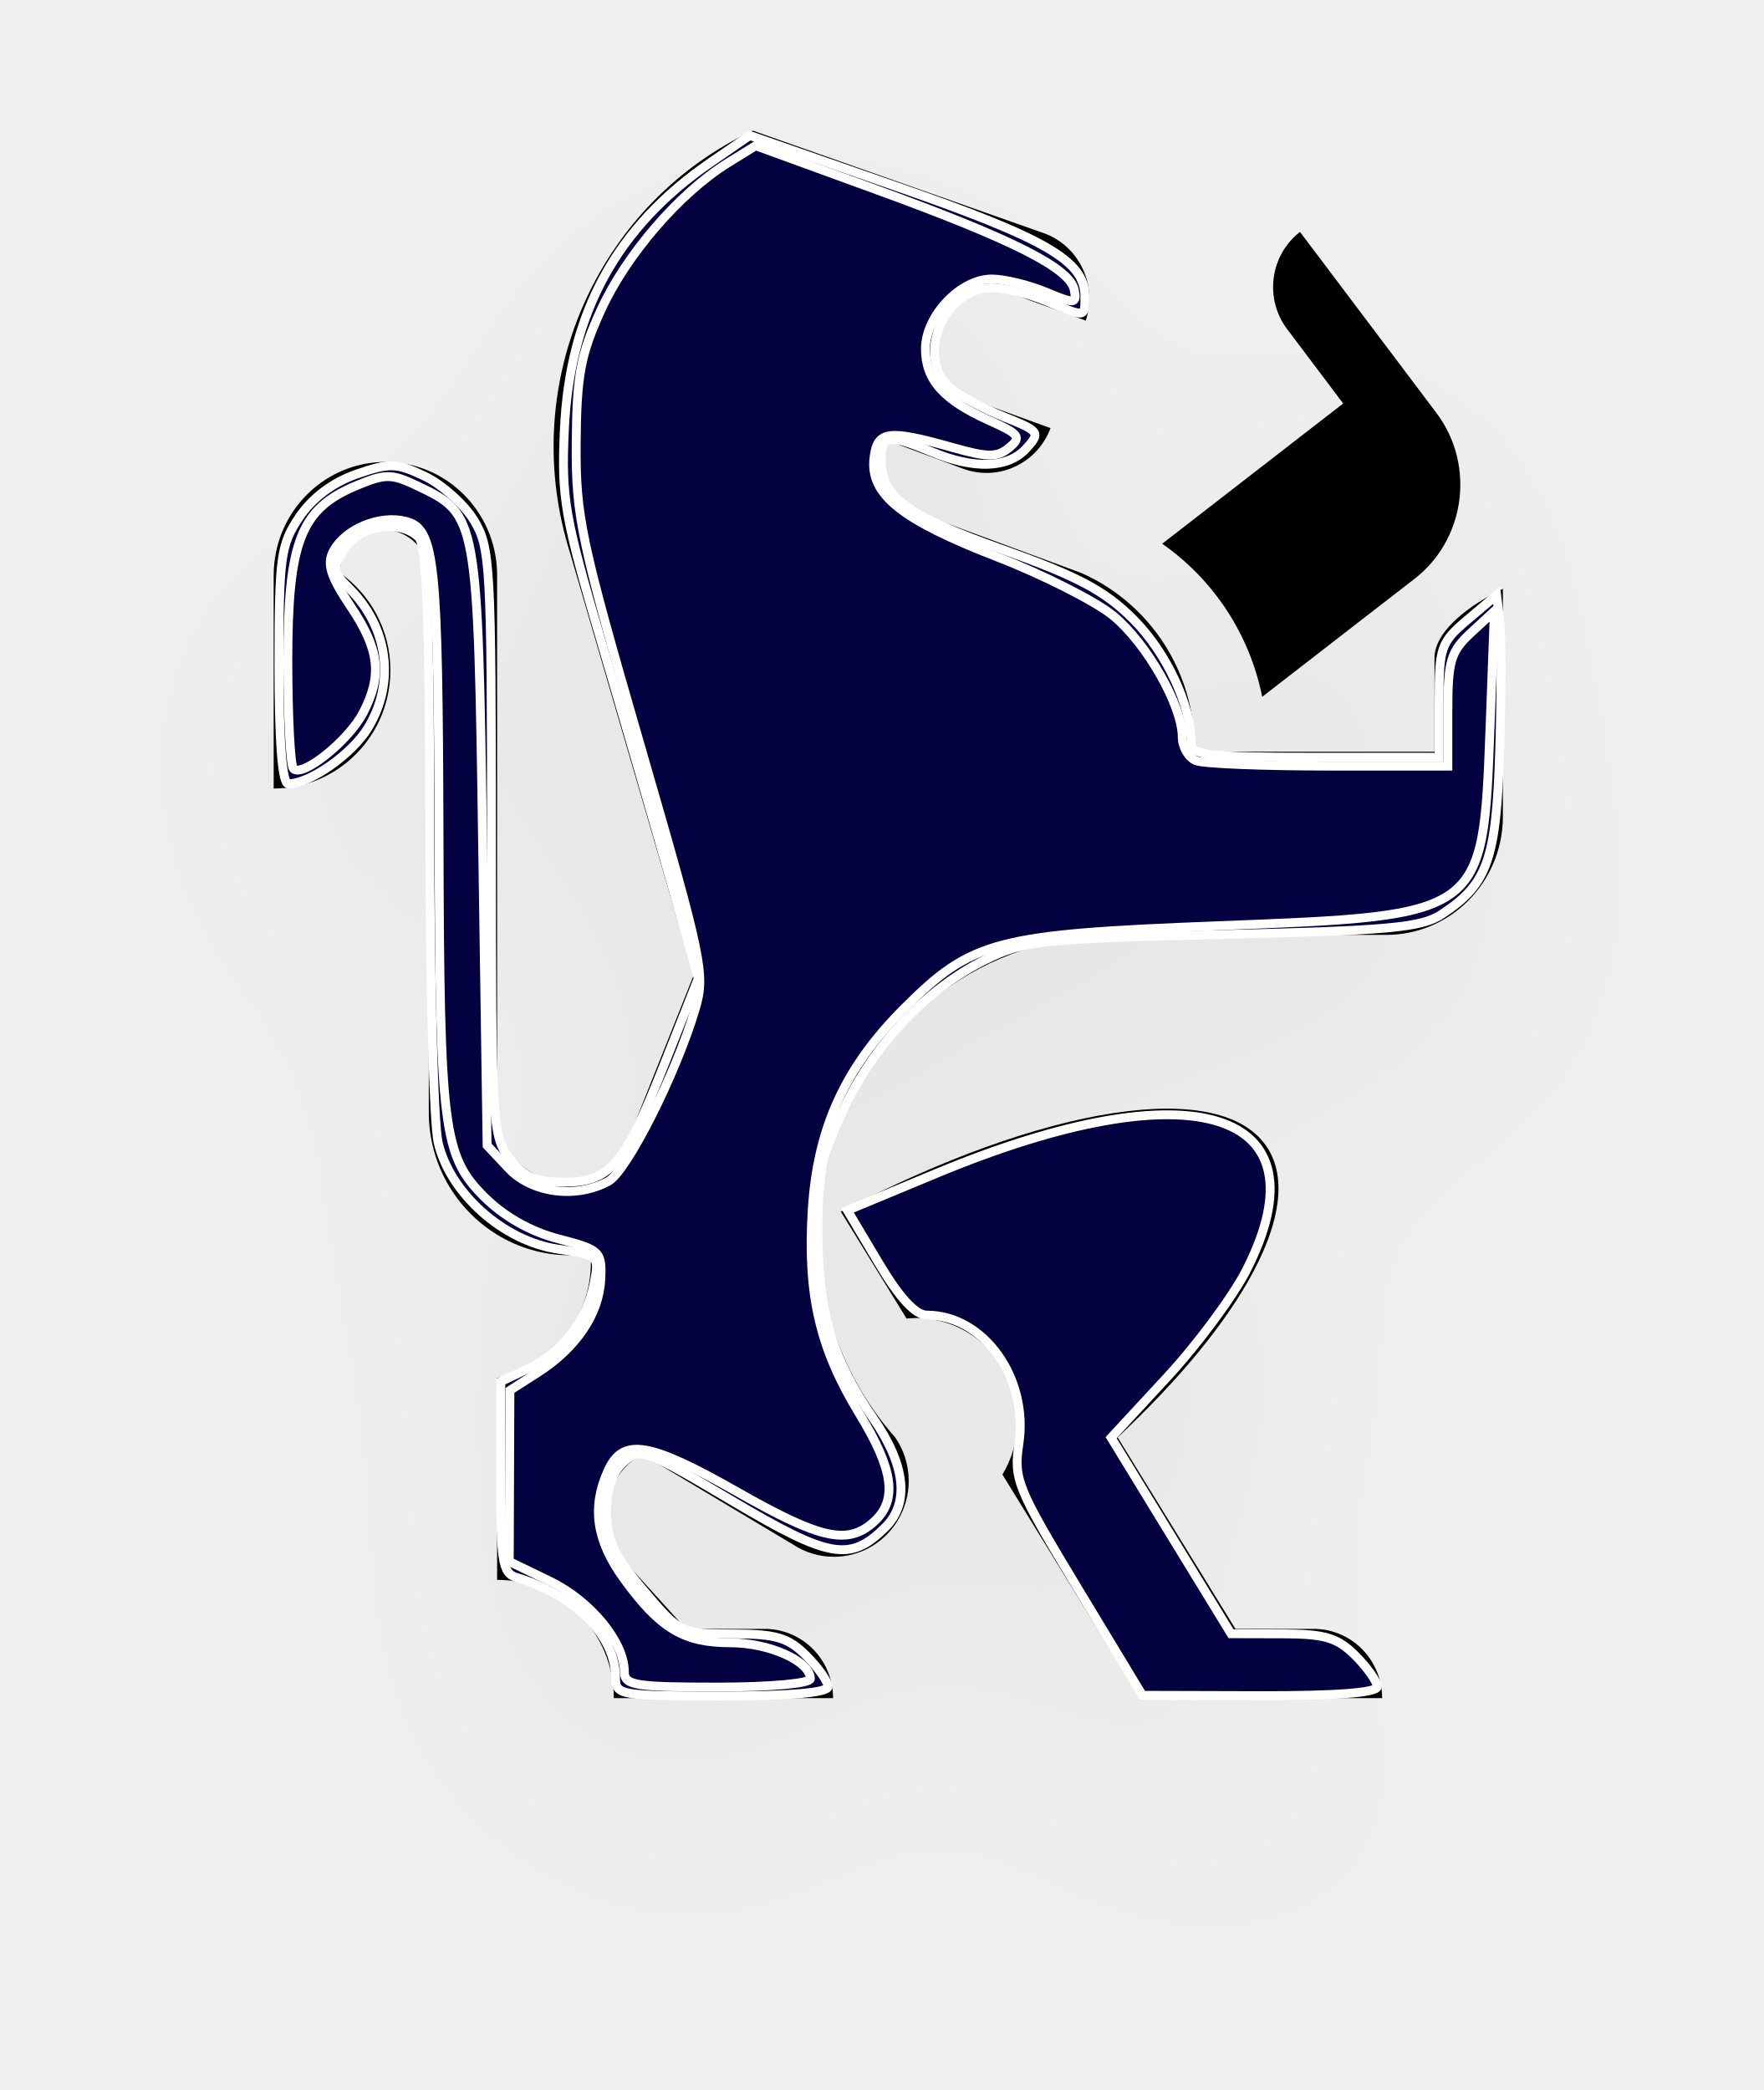
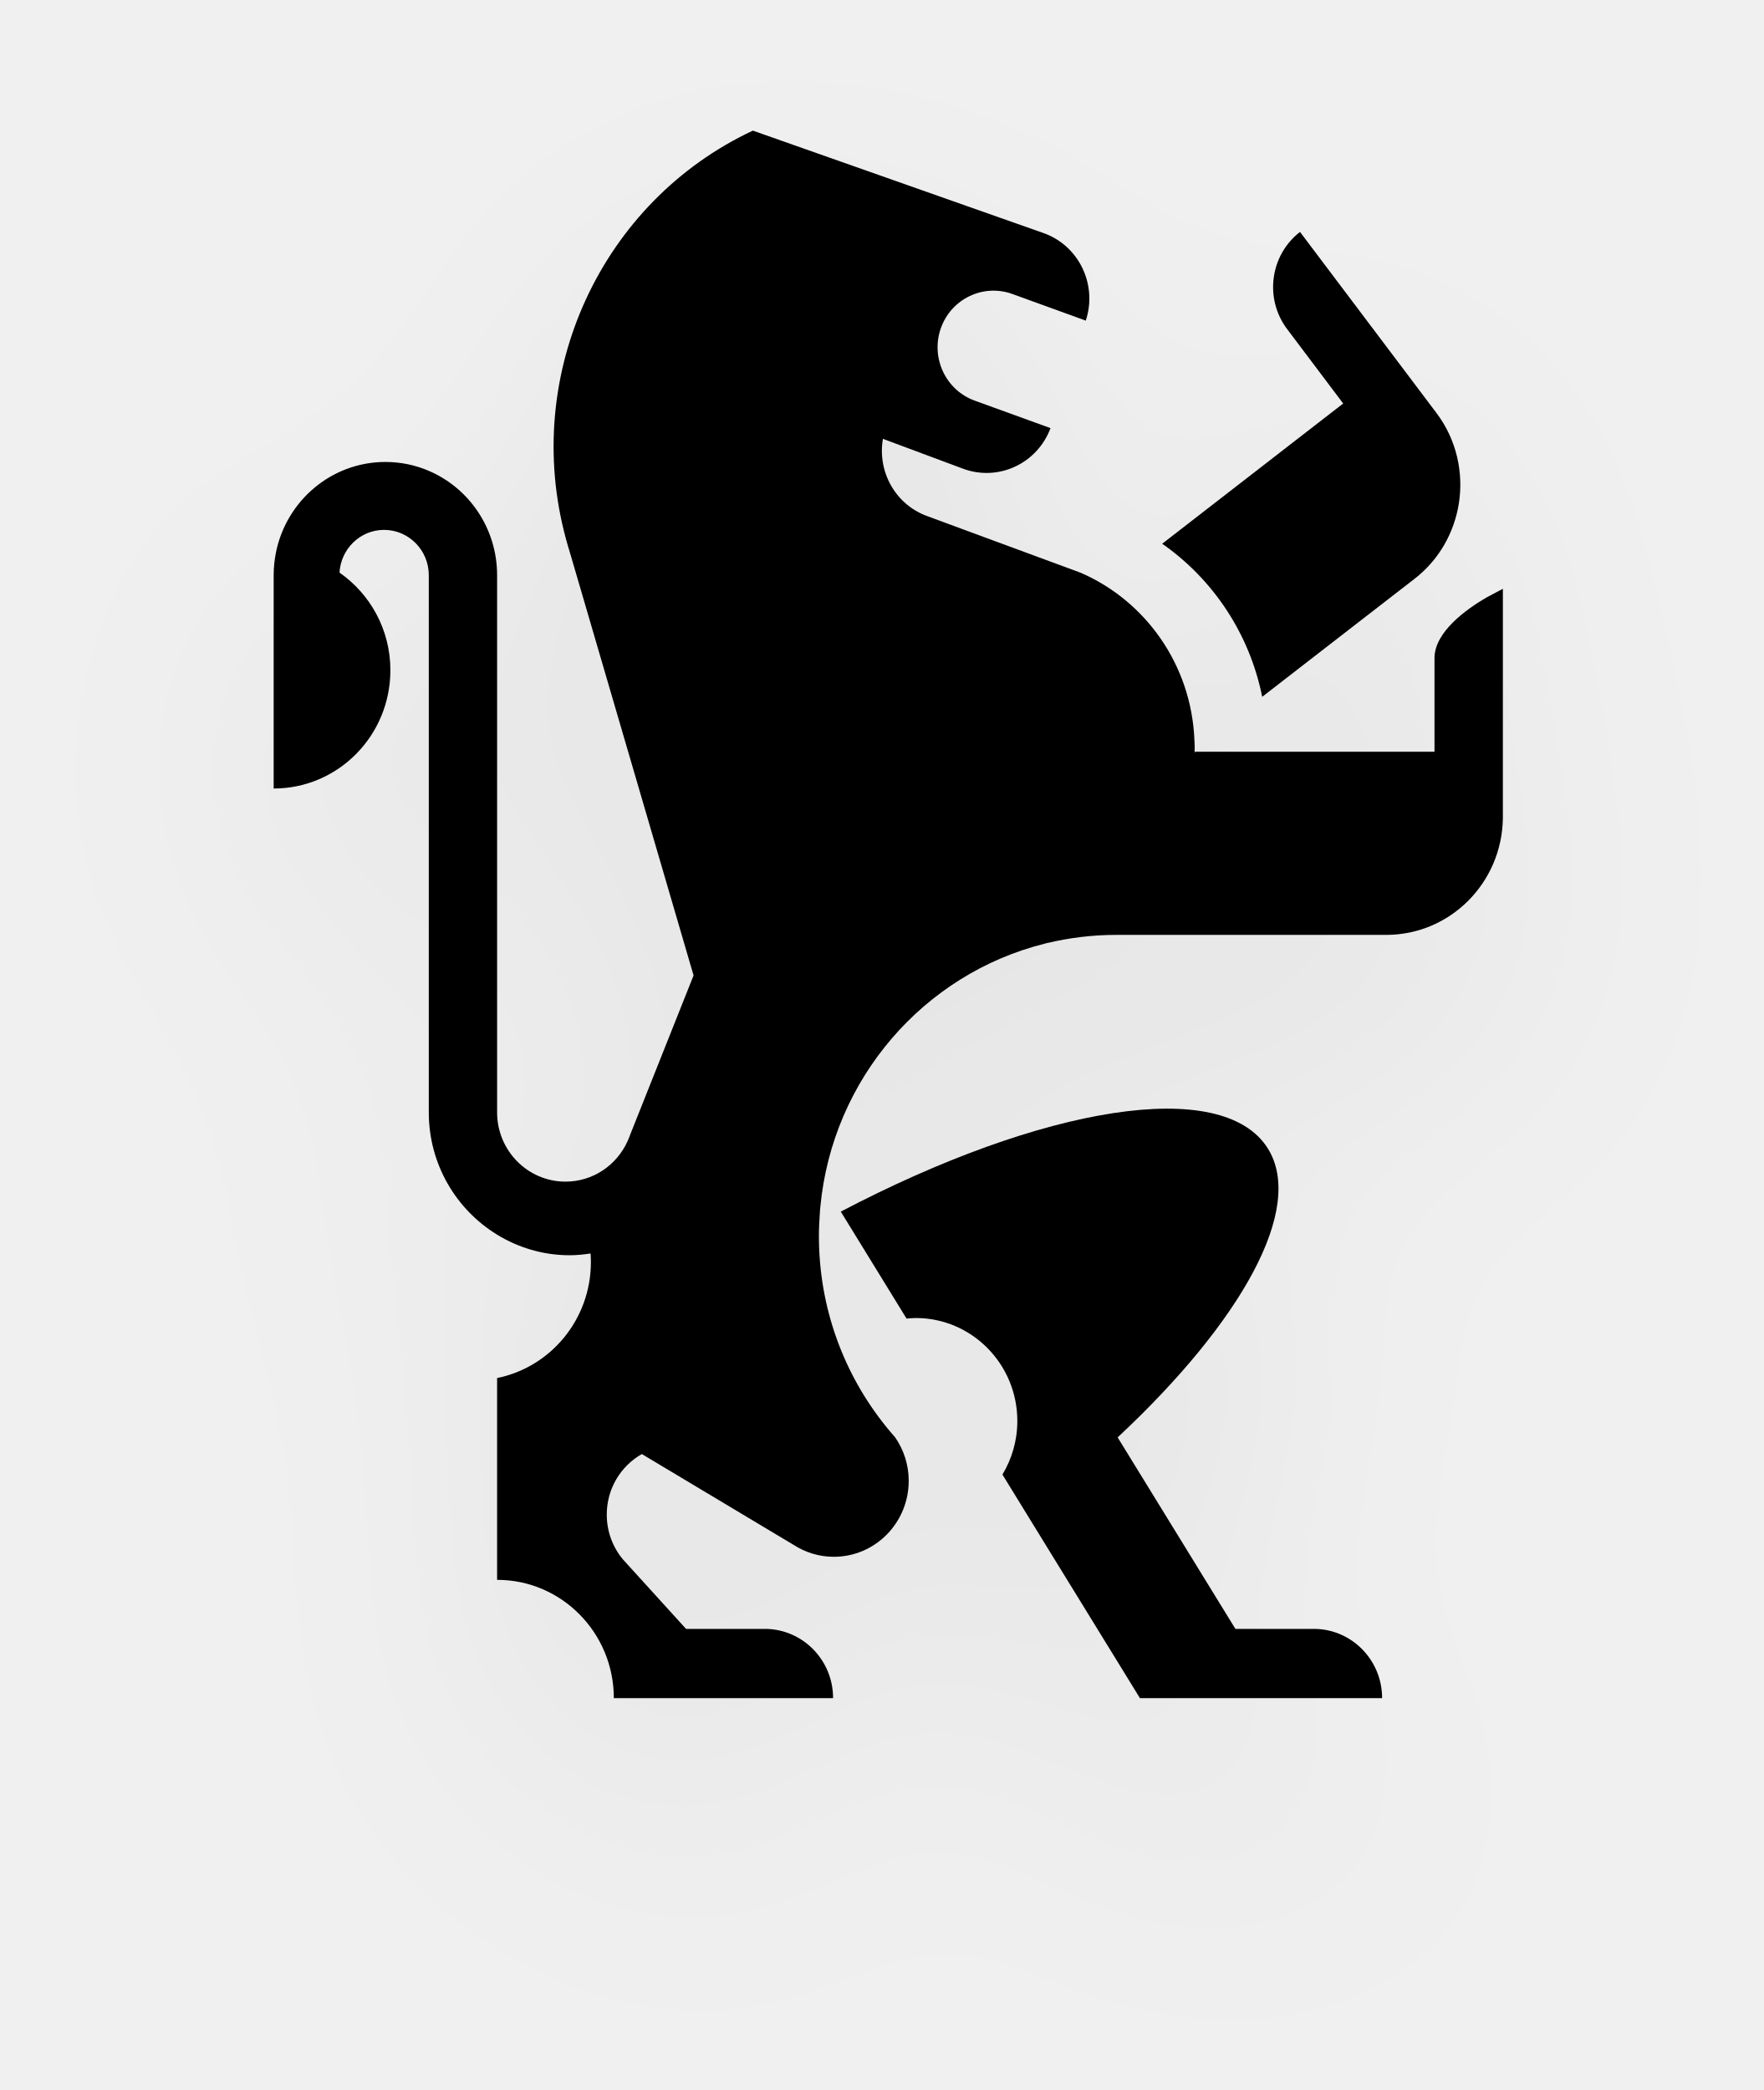
<svg xmlns="http://www.w3.org/2000/svg" width="27px" height="32px" viewBox="0 0 27 32" version="1.1" id="svg3">
  <defs id="defs2">
    <filter x="-0.255" y="-0.2" width="1.51" height="1.483" filterUnits="objectBoundingBox" id="filter-1">
      <feOffset dx="0" dy="2" in="SourceAlpha" result="shadowOffsetOuter1" id="feOffset1" />
      <feGaussianBlur stdDeviation="2" in="shadowOffsetOuter1" result="shadowBlurOuter1" id="feGaussianBlur1" />
      <feColorMatrix values="0 0 0 0 0   0 0 0 0 0   0 0 0 0 0  0 0 0 0.05 0" type="matrix" in="shadowBlurOuter1" result="shadowMatrixOuter1" id="feColorMatrix1" />
      <feMerge id="feMerge2">
        <feMergeNode in="shadowMatrixOuter1" id="feMergeNode1" />
        <feMergeNode in="SourceGraphic" id="feMergeNode2" />
      </feMerge>
    </filter>
  </defs>
  <g id="OPt-2" stroke="none" stroke-width="1" fill="none" fill-rule="evenodd">
    <g id="prog2_pro3_Mobile-Portrait_opt2-Copy-2" transform="translate(-10, -15)" fill="#000000">
      <g id="nav">
        <g id="Group-6" filter="url(#filter-1)">
          <g id="ic_home" transform="translate(14, 17)">
            <g id="Group" transform="translate(9.6, 12) scale(-1, 1) translate(-9.6, -12) ">
              <path d="M1.542,6.862 L2.436,7.554 L3.875,8.669 C4.069,7.7 4.63,6.867 5.406,6.325 L2.635,4.178 L3.493,3.039 C3.844,2.573 3.756,1.907 3.296,1.551 L1.207,4.323 C0.898,4.733 0.79,5.235 0.864,5.708 C0.934,6.15 1.163,6.568 1.542,6.862 L1.542,6.862 Z" id="Shape" />
              <path d="M10.327,16.551 C7.236,14.931 4.483,14.473 3.788,15.585 C3.218,16.499 4.188,18.233 6.088,20.008 L4.285,22.94 L3.057,22.94 C2.492,22.956 2.039,23.424 2.039,24 L3.633,24 L5.747,24 L6.399,22.94 L7.444,21.241 L7.852,20.577 C7.708,20.338 7.624,20.057 7.624,19.757 C7.624,18.886 8.321,18.18 9.18,18.18 C9.227,18.18 9.274,18.185 9.32,18.189 L10.327,16.551 L10.327,16.551 Z" id="path2" />
              <path d="M18.974,6.453 C18.812,5.665 18.124,5.073 17.299,5.073 C17.064,5.073 16.839,5.121 16.635,5.209 C16.021,5.471 15.589,6.088 15.589,6.807 L15.589,15.031 C15.589,15.617 15.12,16.092 14.542,16.092 C14.121,16.092 13.759,15.84 13.593,15.476 C13.578,15.444 13.565,15.411 13.553,15.377 L12.581,12.935 L14.468,6.481 C14.469,6.477 14.471,6.472 14.472,6.468 C14.495,6.396 14.515,6.323 14.535,6.251 C15.222,3.722 13.986,1.082 11.673,0 L7.23,1.566 C6.684,1.755 6.393,2.356 6.576,2.909 L7.701,2.501 C8.146,2.34 8.636,2.575 8.795,3.025 C8.954,3.476 8.722,3.973 8.277,4.134 L7.116,4.555 C7.319,5.099 7.916,5.377 8.456,5.176 L9.682,4.719 C9.769,5.22 9.492,5.725 9.004,5.902 L6.655,6.769 C5.664,7.198 4.961,8.176 4.913,9.325 C4.911,9.367 4.908,9.409 4.908,9.452 C4.908,9.478 4.911,9.504 4.911,9.53 C4.907,9.518 4.904,9.51 4.904,9.51 L1.237,9.51 L1.237,8.076 C1.237,7.676 0.749,7.327 0.439,7.147 L0.19,7.015 L0.19,10.528 C0.204,11.517 0.997,12.314 1.976,12.314 L6.111,12.314 C6.478,12.314 6.834,12.359 7.175,12.441 C7.158,12.437 7.142,12.431 7.125,12.426 C7.143,12.432 7.161,12.437 7.179,12.441 C7.19,12.444 7.2,12.447 7.211,12.45 C9.054,12.912 10.454,14.514 10.64,16.477 C10.644,16.511 10.646,16.545 10.648,16.58 C10.656,16.694 10.662,16.808 10.662,16.924 C10.662,18.028 10.278,19.042 9.639,19.836 C9.593,19.894 9.544,19.951 9.495,20.007 C9.364,20.196 9.287,20.425 9.287,20.673 C9.287,21.315 9.8,21.836 10.434,21.836 C10.661,21.836 10.873,21.768 11.052,21.652 L13.373,20.263 C13.694,20.445 13.91,20.791 13.91,21.19 C13.91,21.453 13.816,21.694 13.659,21.88 L12.696,22.94 L11.52,22.94 L11.52,22.94 L11.463,22.94 C10.898,22.956 10.445,23.424 10.445,24 L12.538,24 L12.538,24 L13.802,24 C13.802,23 14.602,22.189 15.589,22.189 L15.589,19.099 C14.77,18.934 14.153,18.202 14.153,17.323 C14.153,17.279 14.155,17.236 14.158,17.192 C14.263,17.208 14.369,17.219 14.478,17.219 C14.885,17.219 15.264,17.103 15.589,16.904 C16.215,16.521 16.635,15.827 16.635,15.031 L16.635,6.807 C16.635,6.424 16.942,6.113 17.32,6.113 C17.684,6.113 17.981,6.403 18.002,6.767 C17.532,7.094 17.223,7.641 17.223,8.262 C17.223,9.263 18.023,10.073 19.01,10.073 L19.01,6.807 C19.01,6.686 18.997,6.567 18.974,6.453 L18.974,6.453 Z" id="path3" />
            </g>
          </g>
        </g>
      </g>
    </g>
  </g>
-   <path style="fill:#030140;stroke:#ffffff;stroke-width:0.136;fill-opacity:1" d="m 9.424,25.682 c 0,-0.637 -0.617,-1.257 -1.525,-1.533 -0.207,-0.063 -0.237,-0.258 -0.234,-1.534 l 0.003,-1.462 0.429,-0.203 C 8.612,20.705 8.984,20.22 9.097,19.645 9.178,19.228 9.17,19.22 8.539,19.125 7.705,19 6.888,18.271 6.708,17.492 6.639,17.193 6.581,15.024 6.58,12.671 6.577,9.528 6.533,8.35 6.414,8.231 6.13,7.947 5.518,8.037 5.282,8.397 5.08,8.706 5.084,8.745 5.352,9.013 5.945,9.606 6.056,10.452 5.633,11.146 5.387,11.549 4.743,12 4.414,12 4.321,12 4.271,11.363 4.271,10.19 c 0,-1.66 0.026,-1.849 0.31,-2.271 C 4.779,7.624 5.094,7.387 5.456,7.26 5.966,7.083 6.071,7.086 6.504,7.292 6.768,7.419 7.106,7.721 7.255,7.964 7.51,8.382 7.524,8.654 7.525,12.897 c 4.895e-4,4.337 0.01,4.502 0.282,4.847 0.218,0.278 0.4,0.357 0.814,0.357 0.72,0 0.935,-0.25 1.552,-1.811 L 10.691,14.981 10.259,13.457 C 10.021,12.618 9.548,10.986 9.208,9.831 8.643,7.911 8.593,7.629 8.641,6.576 8.721,4.792 9.441,3.476 10.879,2.487 l 0.6,-0.413 2.26,0.787 c 2.287,0.796 2.871,1.137 2.871,1.675 0,0.331 0.02,0.329 -0.589,0.074 -0.268,-0.112 -0.641,-0.203 -0.83,-0.203 -0.738,0 -1.182,1.048 -0.648,1.527 0.131,0.117 0.499,0.317 0.819,0.445 0.557,0.222 0.572,0.243 0.352,0.486 -0.278,0.307 -0.799,0.325 -1.455,0.051 -0.654,-0.273 -0.767,-0.258 -0.767,0.105 0,0.589 0.36,0.859 1.852,1.391 1.161,0.414 1.571,0.632 2.009,1.071 0.504,0.505 0.884,1.316 0.884,1.889 0,0.194 0.232,0.222 1.898,0.222 h 1.898 v -0.869 c 0,-0.814 0.028,-0.893 0.441,-1.241 l 0.441,-0.372 0.047,0.394 c 0.026,0.217 0.026,1.098 0,1.959 -0.051,1.695 -0.182,2.07 -0.89,2.534 -0.311,0.204 -0.804,0.249 -3.354,0.309 -2.783,0.065 -3.034,0.092 -3.632,0.387 -0.895,0.442 -1.703,1.292 -2.169,2.285 -0.333,0.708 -0.396,1.012 -0.394,1.898 0.003,1.201 0.22,1.927 0.85,2.843 0.495,0.719 0.555,1.296 0.175,1.669 -0.536,0.527 -0.848,0.472 -2.339,-0.411 -1.344,-0.796 -1.412,-0.82 -1.661,-0.595 -0.172,0.155 -0.26,0.415 -0.26,0.766 0,0.425 0.112,0.664 0.564,1.199 0.558,0.661 0.572,0.668 1.362,0.668 0.667,0 0.853,0.055 1.131,0.333 0.183,0.183 0.333,0.397 0.333,0.475 0,0.091 -0.586,0.142 -1.627,0.142 -1.561,0 -1.627,-0.011 -1.627,-0.284 z" id="path4" />
-   <path style="fill:#030140;fill-opacity:1;stroke:#ffffff;stroke-width:0.136" d="m 16.502,24.32 c -0.93,-1.539 -0.984,-1.671 -0.902,-2.218 0.15,-1.002 -0.54,-1.966 -1.408,-1.966 -0.176,0 -0.42,-0.264 -0.74,-0.802 l -0.478,-0.802 1.377,-0.572 c 3.906,-1.621 5.978,-0.975 4.737,1.478 -0.203,0.402 -0.753,1.145 -1.223,1.652 l -0.853,0.922 0.918,1.501 0.918,1.501 0.786,0.002 c 0.652,0.001 0.842,0.058 1.119,0.334 0.183,0.183 0.333,0.397 0.333,0.475 0,0.092 -0.634,0.14 -1.797,0.137 l -1.797,-0.005 z" id="path5" />
  <path style="fill:#030140;fill-opacity:1;stroke:#ffffff;stroke-width:0.136" d="" id="path6" />
-   <path style="fill:#030140;fill-opacity:1;stroke:#ffffff;stroke-width:0.136" d="m 9.559,25.593 c -9.7e-4,-0.454 -0.519,-1.083 -1.139,-1.383 l -0.623,-0.302 0.005,-1.31 0.005,-1.31 0.424,-0.271 C 8.819,20.641 9.172,20.121 9.198,19.591 9.219,19.162 9.191,19.135 8.553,18.969 8.123,18.858 7.716,18.627 7.411,18.322 6.786,17.697 6.734,17.286 6.722,12.866 6.71,8.556 6.661,8.094 6.209,7.981 5.81,7.881 5.286,8.098 5.103,8.44 5,8.634 5.059,8.824 5.366,9.281 5.81,9.942 5.857,10.339 5.561,10.911 5.341,11.337 4.631,11.908 4.493,11.77 4.446,11.722 4.407,10.977 4.407,10.113 4.408,8.292 4.603,7.792 5.453,7.437 5.901,7.25 5.994,7.25 6.392,7.44 7.312,7.878 7.315,7.893 7.39,12.966 l 0.068,4.572 0.329,0.35 c 0.357,0.38 1.026,0.468 1.525,0.201 0.284,-0.152 1.04,-1.65 1.334,-2.646 0.156,-0.526 0.109,-0.748 -0.834,-4 C 8.889,8.261 8.814,7.908 8.822,6.779 8.83,5.748 8.889,5.431 9.202,4.745 9.588,3.9 10.402,2.956 11.14,2.497 l 0.429,-0.266 1.84,0.67 c 2.107,0.767 2.975,1.207 3.039,1.539 0.041,0.214 0.007,0.217 -0.435,0.032 -0.264,-0.11 -0.637,-0.2 -0.829,-0.2 -0.478,0 -1.015,0.565 -1.015,1.069 0,0.476 0.275,0.783 0.983,1.101 0.458,0.205 0.492,0.252 0.299,0.412 -0.181,0.15 -0.325,0.151 -0.851,0.002 -1.006,-0.284 -1.17,-0.263 -1.219,0.16 -0.064,0.555 0.421,0.943 1.887,1.511 0.709,0.275 1.509,0.681 1.778,0.902 0.513,0.423 1.055,1.376 1.055,1.855 0,0.155 0.097,0.319 0.214,0.364 0.118,0.045 1.033,0.082 2.034,0.082 h 1.819 v -0.858 c 0,-0.752 0.044,-0.898 0.356,-1.186 l 0.356,-0.329 -0.066,1.763 c -0.109,2.914 -0.084,2.896 -4.172,3.054 -3.397,0.132 -3.761,0.227 -4.796,1.262 -0.913,0.913 -1.335,1.842 -1.411,3.103 -0.077,1.288 0.115,2.112 0.724,3.109 0.524,0.859 0.586,1.322 0.22,1.653 -0.397,0.359 -0.813,0.268 -2.083,-0.454 C 9.937,22.075 9.541,22.008 9.31,22.515 c -0.256,0.562 -0.182,1.071 0.24,1.654 0.554,0.765 0.919,0.984 1.637,0.984 0.593,0 1.22,0.283 1.22,0.55 0,0.072 -0.622,0.128 -1.424,0.128 -1.265,0 -1.424,-0.026 -1.424,-0.237 z" id="path7" />
</svg>
